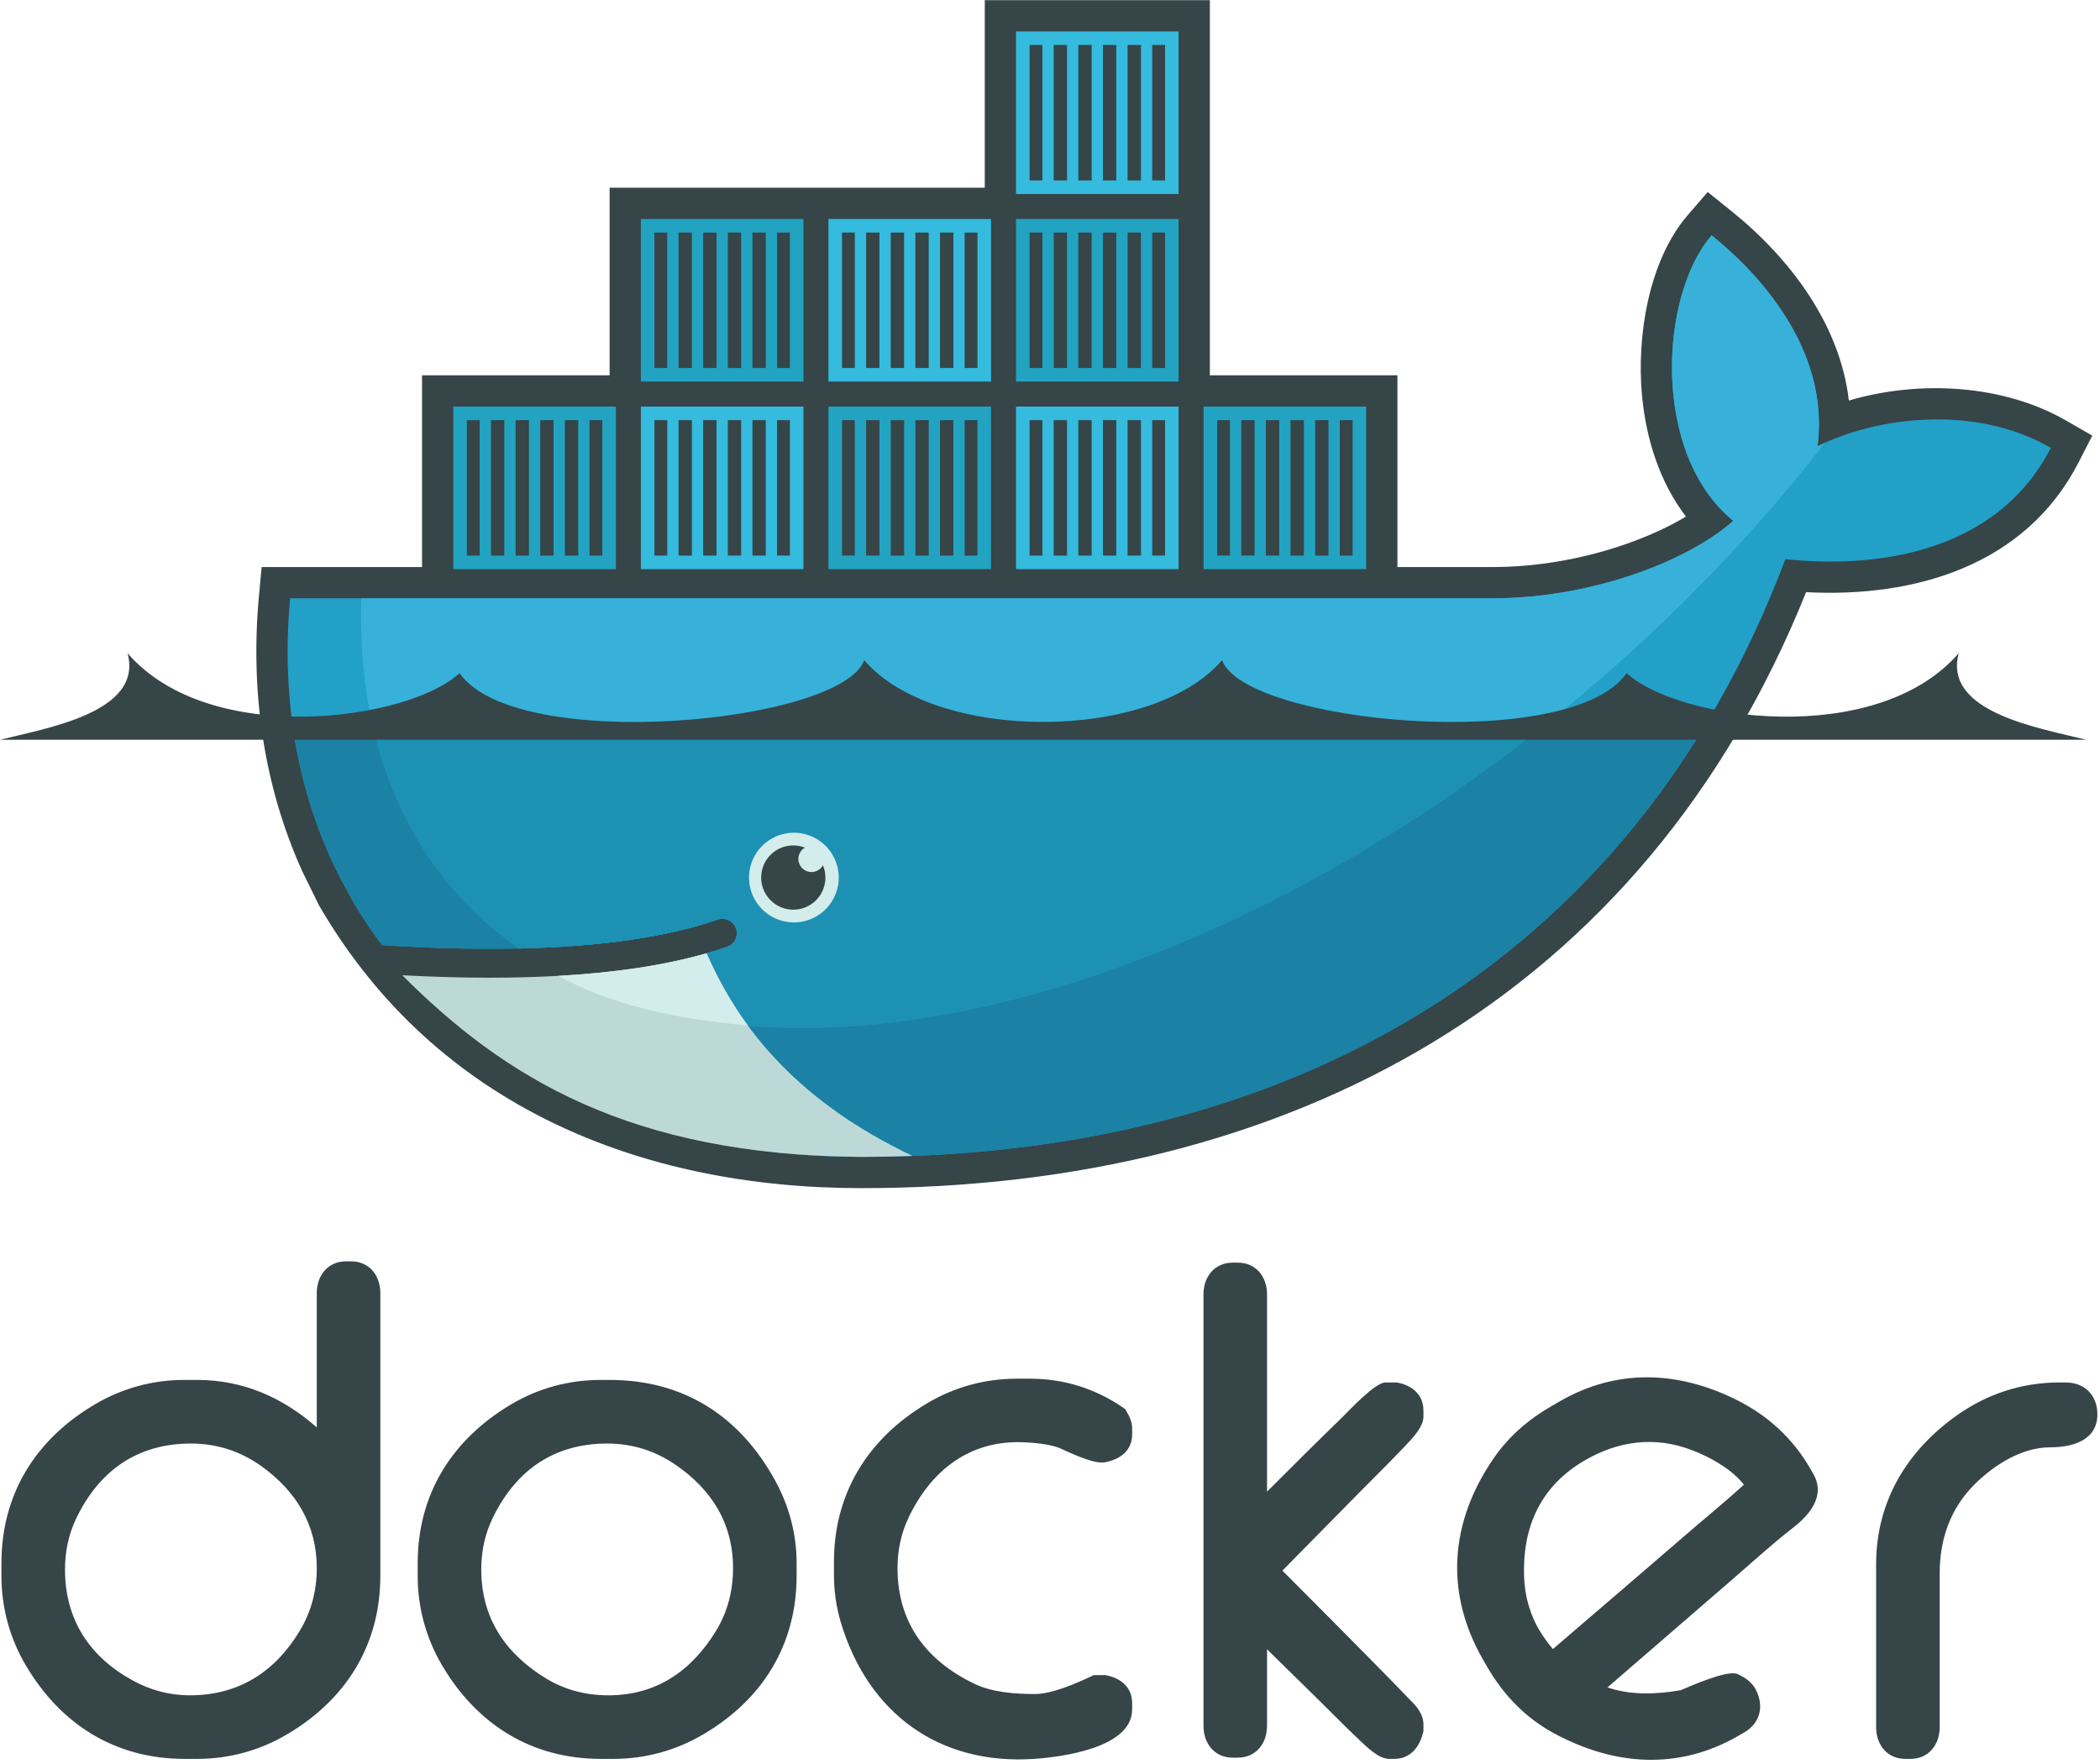
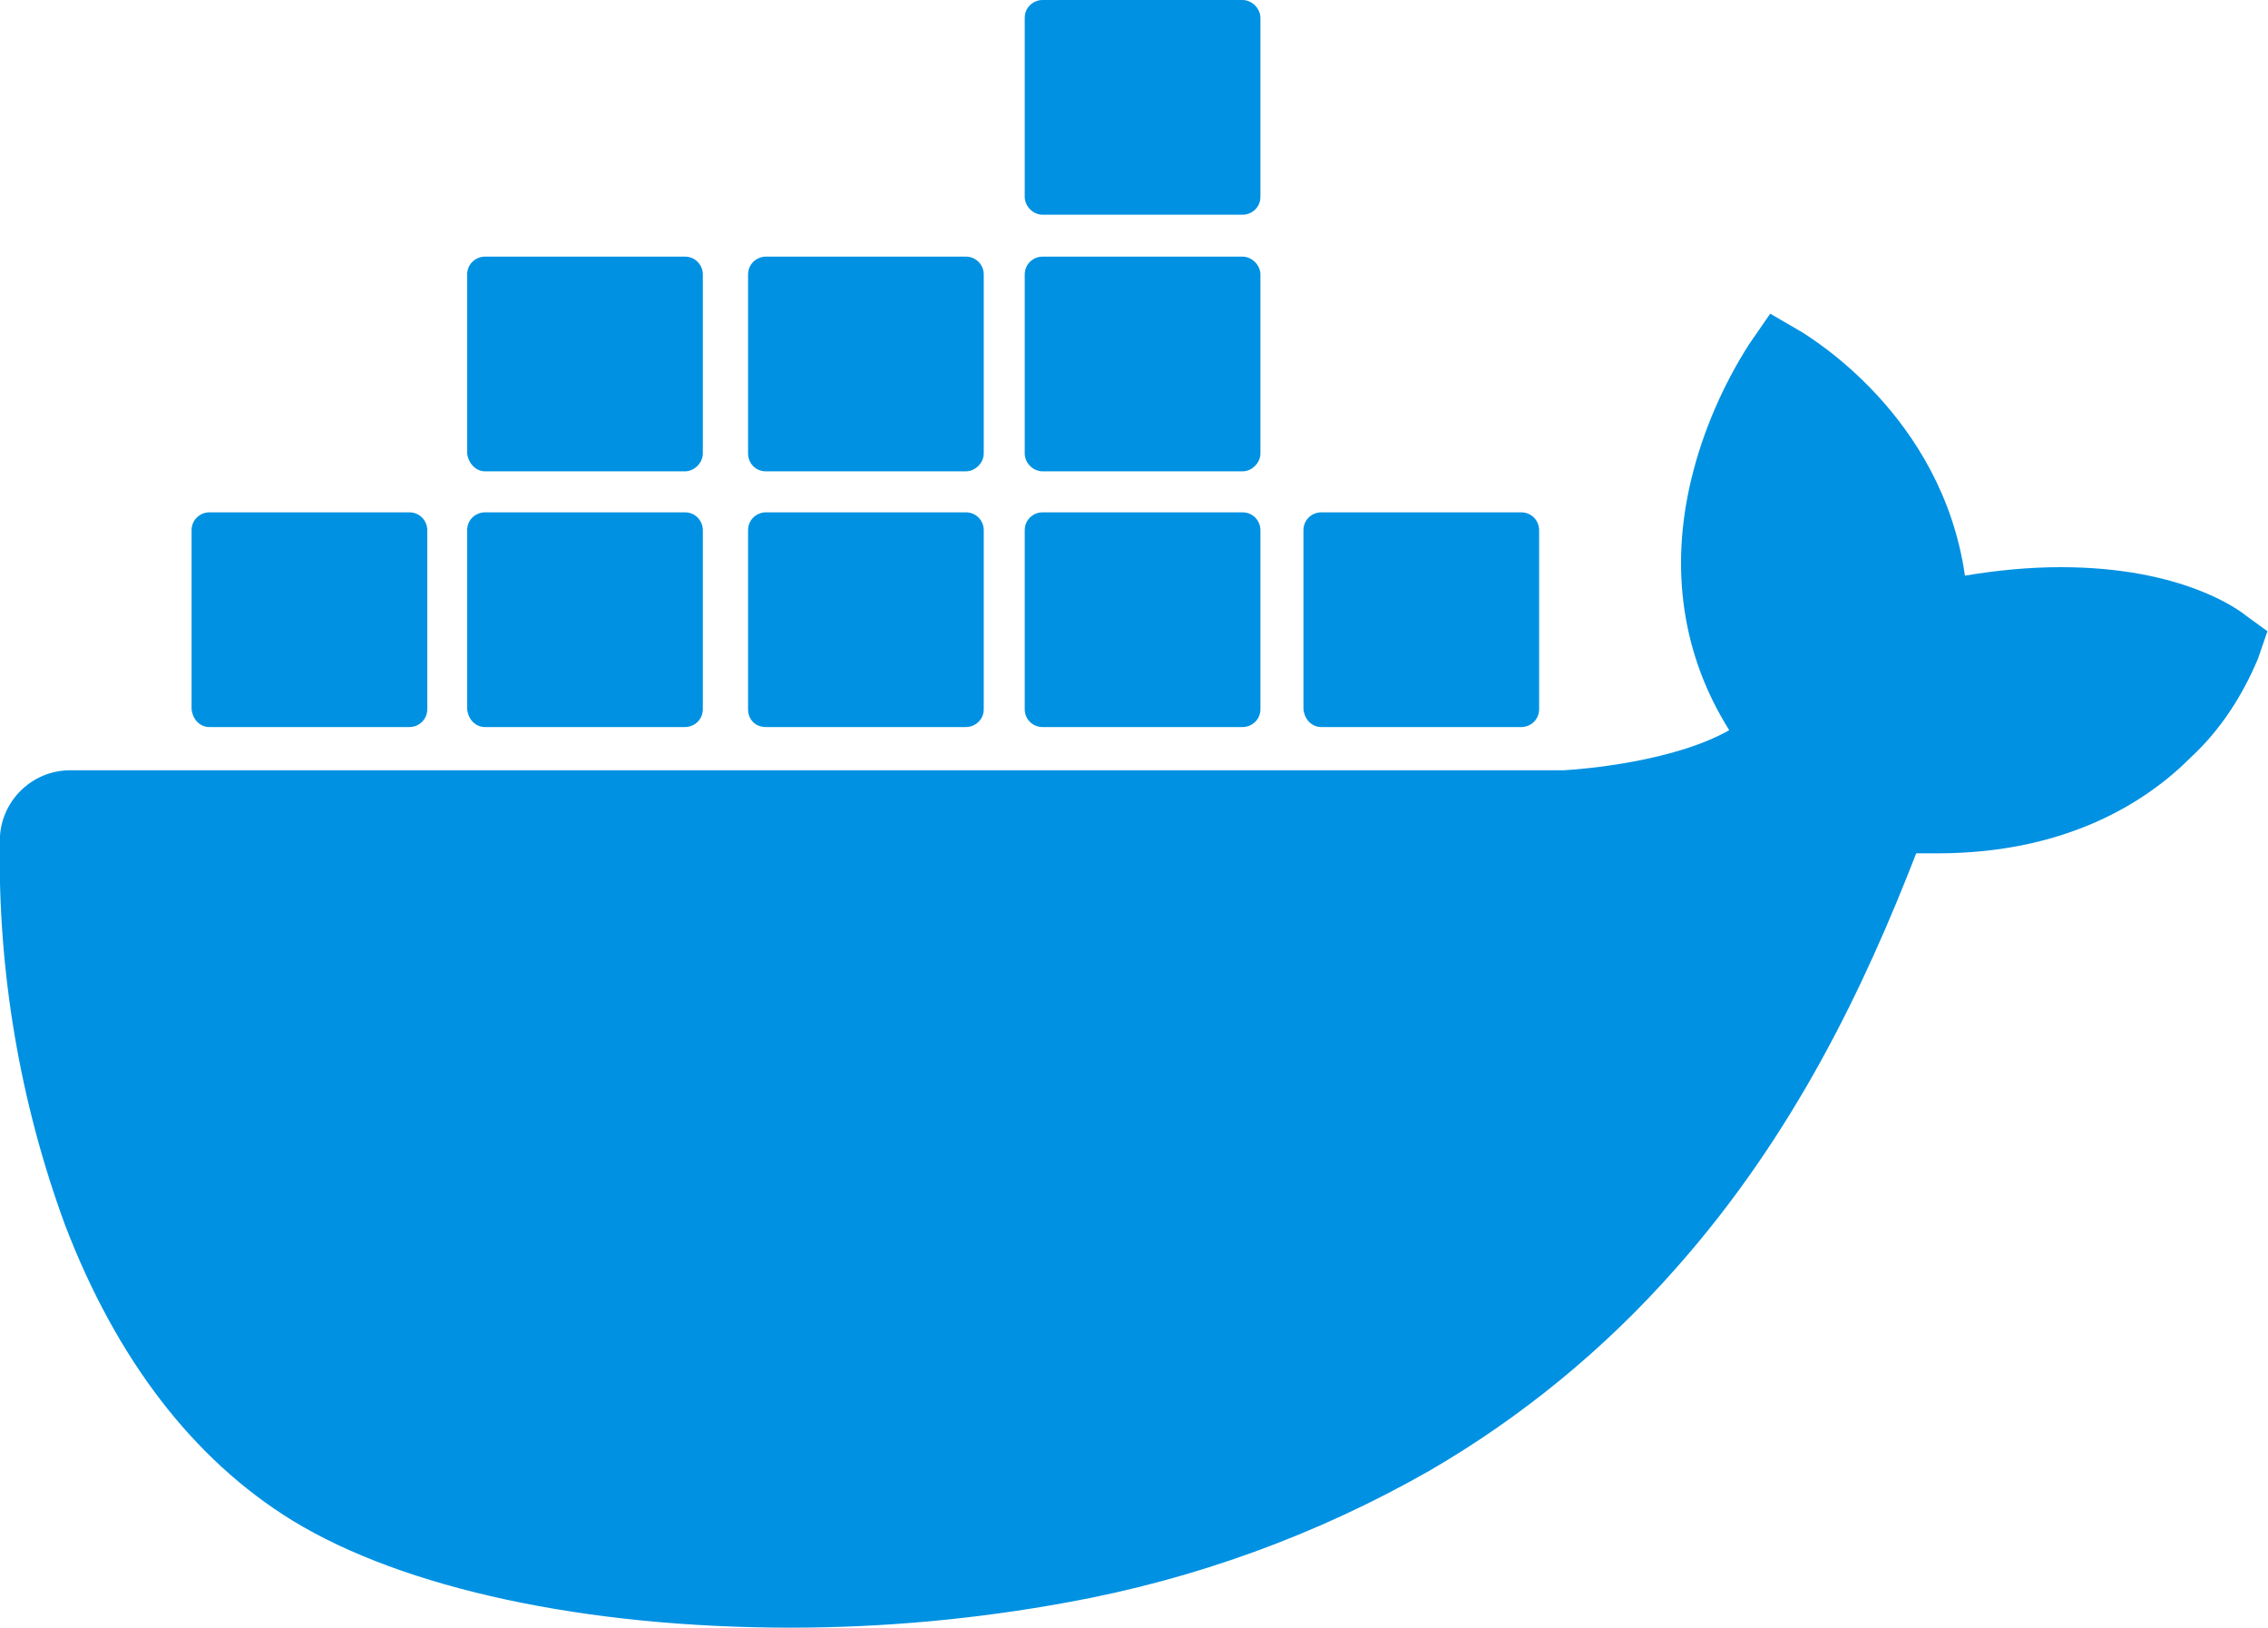
- <svg xmlns="http://www.w3.org/2000/svg" width="2500" height="2100" viewBox="0 0 256 215">
-   <g fill="none" fill-rule="evenodd">
-     <path d="M38.617 173.984v-16.362c0-2.15 1.344-3.877 3.57-3.877h.616c2.225 0 3.563 1.729 3.563 3.877v34.447c0 8.4-4.15 15.084-11.382 19.342a21.374 21.374 0 0 1-10.945 2.985h-1.537c-8.402 0-15.077-4.153-19.342-11.38a21.314 21.314 0 0 1-2.984-10.947v-1.535c0-8.403 4.152-15.083 11.378-19.349a21.298 21.298 0 0 1 10.948-2.985h1.537c5.686 0 10.51 2.204 14.578 5.784zM7.924 191.3c0 6.068 2.941 10.63 8.258 13.54 2.15 1.176 4.484 1.808 6.937 1.808 5.956 0 10.374-2.81 13.421-7.857 1.417-2.348 2.077-4.917 2.077-7.648 0-5.26-2.49-9.365-6.729-12.414-2.57-1.848-5.463-2.775-8.618-2.775-6.492 0-11.164 3.28-13.968 9.106-.946 1.97-1.378 4.061-1.378 6.24zm65.324-23.1h1.074c8.978 0 15.806 4.355 20.133 12.192 1.73 3.135 2.656 6.557 2.656 10.142v1.535c0 8.4-4.142 15.093-11.385 19.343-3.353 1.967-7.057 2.984-10.943 2.984h-1.535c-8.402 0-15.079-4.153-19.342-11.38a21.316 21.316 0 0 1-2.987-10.947v-1.535c0-8.404 4.169-15.062 11.377-19.347 3.351-1.991 7.058-2.987 10.952-2.987zm-14.58 23.1c0 5.89 2.89 10.223 7.865 13.27 2.336 1.43 4.909 2.078 7.638 2.078 5.82 0 10.122-2.951 13.116-7.863 1.428-2.342 2.074-4.915 2.074-7.642 0-5.477-2.638-9.661-7.148-12.693-2.471-1.663-5.222-2.496-8.198-2.496-6.492 0-11.164 3.28-13.967 9.106-.948 1.97-1.38 4.061-1.38 6.24zm70.656-14.727c-1.17-.548-3.36-.73-4.624-.778-6.474-.244-11.158 3.402-13.906 9.113-.949 1.97-1.382 4.055-1.382 6.235 0 6.637 3.485 11.284 9.409 14.117 2.164 1.034 4.958 1.23 7.323 1.23 2.08 0 5.02-1.274 6.866-2.151l.32-.152h1.433l.158.032c1.762.367 3.092 1.484 3.092 3.38v.767c0 4.718-8.622 5.798-11.912 6.028-11.61.803-20.293-5.573-23.603-16.647-.575-1.923-.834-3.833-.834-5.837v-1.533c0-8.403 4.17-15.059 11.377-19.34 3.351-1.99 7.057-2.99 10.95-2.99h1.536c4.13 0 7.934 1.173 11.344 3.502l.28.194.177.292c.368.61.685 1.316.685 2.042v.767c0 1.978-1.48 3.042-3.266 3.386l-.148.026h-.458c-1.156 0-3.785-1.197-4.817-1.683zm25.134 5.247c3.01-3.014 6.03-6.022 9.085-8.986.851-.827 4.074-4.327 5.343-4.327h1.388l.158.033c1.768.367 3.092 1.486 3.092 3.386v.766c0 1.296-1.518 2.802-2.355 3.689-1.78 1.887-3.654 3.712-5.476 5.56l-9.362 9.504c4.031 4.04 8.058 8.083 12.056 12.154a313.304 313.304 0 0 1 3.301 3.396c.385.405.953.909 1.276 1.47.347.526.56 1.119.56 1.752v.8l-.045.185c-.435 1.768-1.557 3.194-3.516 3.194h-.617c-1.282 0-2.73-1.45-3.608-2.279-1.81-1.706-3.557-3.5-5.331-5.243l-5.949-5.84v9.334c0 2.15-1.346 3.878-3.569 3.878h-.61c-2.226 0-3.57-1.728-3.57-3.878v-52.596c0-2.15 1.345-3.87 3.57-3.87h.61c2.223 0 3.569 1.72 3.569 3.87v24.048zm96.577-13.313h.77c2.324 0 3.875 1.566 3.875 3.877 0 3.208-3.067 4.029-5.72 4.029-3.48 0-6.803 2.107-9.202 4.47-2.991 2.949-4.3 6.726-4.3 10.878v18.759c0 2.15-1.343 3.876-3.57 3.876h-.612c-2.227 0-3.569-1.725-3.569-3.876v-19.836c0-7.617 3.708-13.835 9.89-18.196 3.691-2.605 7.919-3.98 12.438-3.98zm-55.074 37.176c2.82.985 6.035.844 8.928.34 1.48-.629 5.264-2.28 6.656-2.038l.217.037.2.098c.85.412 1.661.995 2.095 1.86 1.014 2.027.527 4.065-1.465 5.216l-.663.383c-7.35 4.242-15.168 3.654-22.495-.308-3.503-1.894-6.183-4.705-8.16-8.132l-.462-.801c-4.719-8.172-4.082-16.768 1.24-24.539 1.837-2.686 4.238-4.761 7.045-6.384l1.062-.613c6.922-3.996 14.341-3.722 21.45-.215 3.823 1.886 6.92 4.697 9.054 8.394l.384.666c1.55 2.686-.458 5.026-2.531 6.626-2.406 1.856-4.835 4.09-7.141 6.08-5.142 4.439-10.276 8.888-15.414 13.33zm-6.655-4.674c5.75-4.93 11.502-9.865 17.237-14.816 1.96-1.69 4.109-3.444 6.053-5.221-1.56-1.966-4.166-3.383-6.38-4.228-4.47-1.703-8.877-1.131-12.976 1.235-5.365 3.098-7.65 8.031-7.45 14.17.08 2.418.73 4.748 2.013 6.805.452.725.957 1.406 1.503 2.055zM147.488 45.732h22.866v23.375h11.561c5.34 0 10.831-.951 15.887-2.664 2.485-.843 5.273-2.015 7.724-3.49-3.228-4.214-4.876-9.535-5.36-14.78-.66-7.135.78-16.421 5.608-22.005l2.404-2.78 2.864 2.303c7.211 5.793 13.276 13.889 14.345 23.118 8.683-2.554 18.878-1.95 26.531 2.467l3.14 1.812-1.652 3.226C246.933 68.946 233.4 72.86 220.17 72.167c-19.797 49.309-62.898 72.653-115.157 72.653-27 0-51.77-10.093-65.876-34.047l-.231-.39-2.055-4.182c-4.768-10.544-6.352-22.095-5.278-33.637l.323-3.457H51.45V45.732h22.865V22.866h45.733V0h27.44v45.732" fill="#364548" />
-     <path d="M221.57 54.38c1.533-11.916-7.384-21.275-12.914-25.719-6.373 7.368-7.363 26.678 2.635 34.808-5.58 4.956-17.337 9.448-29.376 9.448H35.37c-1.17 12.567 1.036 24.14 6.075 34.045l1.667 3.05a56.536 56.536 0 0 0 3.455 5.184c6.025.387 11.58.52 16.662.408h.002c9.987-.22 18.136-1.4 24.312-3.54a1.761 1.761 0 0 1 1.153 3.326c-.822.286-1.678.552-2.562.805h-.003c-4.863 1.389-10.078 2.323-16.806 2.738.4.007-.416.06-.418.06-.229.015-.517.048-.747.06-2.648.149-5.506.18-8.428.18-3.196 0-6.343-.06-9.862-.24l-.09.06c12.21 13.724 31.302 21.955 55.234 21.955 50.648 0 93.608-22.452 112.632-72.857 13.496 1.385 26.467-2.057 32.367-13.575-9.398-5.423-21.484-3.694-28.443-.196" fill="#22A0C8" />
-     <path d="M221.57 54.38c1.533-11.916-7.384-21.275-12.914-25.719-6.373 7.368-7.363 26.678 2.635 34.808-5.58 4.956-17.337 9.448-29.376 9.448H44.048c-.598 19.246 6.544 33.855 19.18 42.687h.003c9.987-.22 18.136-1.4 24.312-3.54a1.761 1.761 0 0 1 1.153 3.326c-.822.286-1.678.552-2.562.805h-.003c-4.863 1.389-10.526 2.443-17.254 2.858-.002 0-.163-.155-.165-.155 17.237 8.842 42.23 8.81 70.885-2.197 32.13-12.344 62.029-35.86 82.89-62.757-.314.142-.62.287-.917.436" fill="#37B1D9" />
-     <path d="M35.645 88.186c.91 6.732 2.88 13.035 5.8 18.776l1.667 3.05a56.432 56.432 0 0 0 3.455 5.184c6.026.387 11.581.52 16.664.408 9.987-.22 18.136-1.4 24.312-3.54a1.761 1.761 0 0 1 1.153 3.326c-.822.286-1.678.552-2.562.805h-.003c-4.863 1.389-10.496 2.383-17.224 2.799-.231.014-.634.017-.867.03-2.646.148-5.475.239-8.398.239-3.195 0-6.463-.061-9.98-.24 12.21 13.724 31.42 21.985 55.352 21.985 43.36 0 81.084-16.458 102.979-52.822H35.645" fill="#1B81A5" />
-     <path d="M45.367 88.186c2.592 11.82 8.821 21.099 17.864 27.418 9.987-.22 18.136-1.4 24.312-3.54a1.761 1.761 0 0 1 1.153 3.326c-.822.286-1.678.552-2.562.805h-.003c-4.863 1.389-10.615 2.383-17.344 2.799 17.236 8.84 42.157 8.713 70.81-2.293 17.334-6.66 34.017-16.574 48.984-28.515H45.367" fill="#1D91B4" />
-     <path d="M55.26 49.543h19.818v19.818H55.26V49.543zm1.651 1.652h1.564V67.71h-1.564V51.195zm2.94 0h1.627V67.71h-1.626V51.195zm3.002 0h1.627V67.71h-1.627V51.195zm3.004 0h1.626V67.71h-1.626V51.195zm3.003 0h1.626V67.71H68.86V51.195zm3.002 0h1.565V67.71h-1.565V51.195zM78.126 26.677h19.819v19.817h-19.82V26.677zm1.652 1.652h1.563v16.514h-1.563V28.329zm2.94 0h1.626v16.514h-1.625V28.329zm3.002 0h1.626v16.514H85.72V28.329zm3.003 0h1.626v16.514h-1.626V28.329zm3.003 0h1.627v16.514h-1.627V28.329zm3.002 0h1.566v16.514h-1.566V28.329z" fill="#23A3C2" />
-     <path d="M78.126 49.543h19.819v19.818h-19.82V49.543zm1.652 1.652h1.563V67.71h-1.563V51.195zm2.94 0h1.626V67.71h-1.625V51.195zm3.002 0h1.626V67.71H85.72V51.195zm3.003 0h1.626V67.71h-1.626V51.195zm3.003 0h1.627V67.71h-1.627V51.195zm3.002 0h1.566V67.71h-1.566V51.195z" fill="#34BBDE" />
-     <path d="M100.993 49.543h19.818v19.818h-19.818V49.543zm1.651 1.652h1.563V67.71h-1.563V51.195zm2.94 0h1.626V67.71h-1.626V51.195zm3.003 0h1.626V67.71h-1.626V51.195zm3.003 0h1.626V67.71h-1.626V51.195zm3.002 0h1.628V67.71h-1.628V51.195zm3.003 0h1.564V67.71h-1.564V51.195z" fill="#23A3C2" />
-     <path d="M100.993 26.677h19.818v19.817h-19.818V26.677zm1.651 1.652h1.563v16.514h-1.563V28.329zm2.94 0h1.626v16.514h-1.626V28.329zm3.003 0h1.626v16.514h-1.626V28.329zm3.003 0h1.626v16.514h-1.626V28.329zm3.002 0h1.628v16.514h-1.628V28.329zm3.003 0h1.564v16.514h-1.564V28.329zM123.859 49.543h19.818v19.818h-19.818V49.543zm1.652 1.652h1.563V67.71h-1.563V51.195zm2.94 0h1.626V67.71h-1.626V51.195zm3.002 0h1.626V67.71h-1.626V51.195zm3.003 0h1.627V67.71h-1.627V51.195zm3.003 0h1.627V67.71h-1.627V51.195zm3.003 0h1.564V67.71h-1.564V51.195z" fill="#34BBDE" />
-     <path d="M123.859 26.677h19.818v19.817h-19.818V26.677zm1.652 1.652h1.563v16.514h-1.563V28.329zm2.94 0h1.626v16.514h-1.626V28.329zm3.002 0h1.626v16.514h-1.626V28.329zm3.003 0h1.627v16.514h-1.627V28.329zm3.003 0h1.627v16.514h-1.627V28.329zm3.003 0h1.564v16.514h-1.564V28.329z" fill="#23A3C2" />
-     <path d="M123.859 3.81h19.818V23.63h-19.818V3.81zm1.652 1.651h1.563v16.516h-1.563V5.46zm2.94 0h1.626v16.516h-1.626V5.46zm3.002 0h1.626v16.516h-1.626V5.46zm3.003 0h1.627v16.516h-1.627V5.46zm3.003 0h1.627v16.516h-1.627V5.46zm3.003 0h1.564v16.516h-1.564V5.46z" fill="#34BBDE" />
-     <path d="M146.725 49.543h19.818v19.818h-19.818V49.543zm1.65 1.652h1.565V67.71h-1.564V51.195zm2.94 0h1.627V67.71h-1.626V51.195zm3.004 0h1.627V67.71h-1.627V51.195zm3.002 0h1.627V67.71h-1.627V51.195zm3.004 0h1.626V67.71h-1.626V51.195zm3.002 0h1.564V67.71h-1.564V51.195z" fill="#23A3C2" />
-     <path d="M96.704 101.492a5.468 5.468 0 1 1-.002 10.935 5.468 5.468 0 0 1 .002-10.935" fill="#D3ECEC" />
-     <path d="M96.704 103.043c.5 0 .977.094 1.417.265a1.598 1.598 0 0 0 .798 2.98c.605 0 1.13-.335 1.402-.831a3.915 3.915 0 1 1-3.617-2.414M0 90.162h254.327c-5.537-1.404-17.52-3.302-15.544-10.56-10.07 11.652-34.353 8.175-40.482 2.43-6.824 9.898-46.554 6.135-49.325-1.576-8.556 10.041-35.067 10.041-43.623 0-2.773 7.711-42.502 11.474-49.327 1.575-6.128 5.746-30.41 9.223-40.48-2.428C17.522 86.86 5.539 88.758 0 90.163" fill="#364548" />
-     <path d="M111.237 140.89c-13.54-6.425-20.971-15.16-25.106-24.694-5.03 1.435-11.075 2.353-18.1 2.747-2.646.148-5.43.224-8.35.224-3.368 0-6.917-.1-10.643-.297 12.417 12.41 27.692 21.964 55.976 22.138 2.088 0 4.16-.04 6.223-.118" fill="#BDD9D7" />
-     <path d="M91.16 124.994c-1.873-2.543-3.69-5.739-5.026-8.8-5.03 1.437-11.077 2.355-18.103 2.75 4.826 2.619 11.727 5.046 23.13 6.05" fill="#D3ECEC" />
+ <svg xmlns="http://www.w3.org/2000/svg" version="1.1" id="Layer_1" x="0px" y="0px" viewBox="0 0 122.88 88.17" style="enable-background:new 0 0 122.88 88.17" xml:space="preserve">
+   <style type="text/css">.st0{fill:#0091E2;}</style>
+   <g>
+     <path class="st0" d="M121.68,33.34c-0.34-0.28-3.42-2.62-10.03-2.62c-1.71,0-3.48,0.17-5.19,0.46c-1.25-8.72-8.49-12.94-8.78-13.16 l-1.77-1.03l-1.14,1.65c-1.42,2.22-2.51,4.73-3.13,7.29c-1.2,4.96-0.46,9.63,2.05,13.62c-3.02,1.71-7.92,2.11-8.95,2.17l-80.93,0 c-2.11,0-3.82,1.71-3.82,3.82c-0.11,7.07,1.08,14.13,3.53,20.8c2.79,7.29,6.95,12.71,12.31,16.01c6.04,3.7,15.9,5.81,27.01,5.81 c5.01,0,10.03-0.46,14.99-1.37c6.9-1.25,13.51-3.65,19.6-7.12c5.02-2.91,9.52-6.61,13.34-10.94c6.44-7.24,10.26-15.33,13.05-22.51 c0.4,0,0.74,0,1.14,0c7.01,0,11.34-2.79,13.73-5.19c1.6-1.48,2.79-3.31,3.65-5.36l0.51-1.48L121.68,33.34L121.68,33.34z M71.59,39.38h10.83c0.51,0,0.97-0.4,0.97-0.97v-9.69c0-0.51-0.4-0.97-0.97-0.97l0,0l-10.83,0c-0.51,0-0.97,0.4-0.97,0.97l0,0v9.69 C70.68,38.98,71.08,39.38,71.59,39.38L71.59,39.38z M56.49,11.63h10.83c0.51,0,0.97-0.4,0.97-0.97V0.97c0-0.51-0.46-0.97-0.97-0.97 L56.49,0c-0.51,0-0.97,0.4-0.97,0.97l0,0v9.69C55.52,11.17,55.97,11.63,56.49,11.63L56.49,11.63z M56.49,25.53h10.83 c0.51,0,0.97-0.46,0.97-0.97v-9.69c0-0.51-0.46-0.97-0.97-0.97H56.49c-0.51,0-0.97,0.4-0.97,0.97l0,0v9.69 C55.52,25.08,55.97,25.53,56.49,25.53L56.49,25.53z M41.5,25.53h10.83c0.51,0,0.97-0.46,0.97-0.97v-9.69c0-0.51-0.4-0.97-0.97-0.97 l0,0H41.5c-0.51,0-0.97,0.4-0.97,0.97l0,0v9.69C40.53,25.08,40.93,25.53,41.5,25.53L41.5,25.53z M26.28,25.53h10.83 c0.51,0,0.97-0.46,0.97-0.97v-9.69c0-0.51-0.4-0.97-0.97-0.97l0,0H26.28c-0.51,0-0.97,0.4-0.97,0.97v9.69 C25.37,25.08,25.77,25.53,26.28,25.53L26.28,25.53z M56.49,39.38h10.83c0.51,0,0.97-0.4,0.97-0.97v-9.69c0-0.51-0.4-0.97-0.97-0.97 l0,0l-10.83,0c-0.51,0-0.97,0.4-0.97,0.97l0,0v9.69C55.52,38.98,55.97,39.38,56.49,39.38L56.49,39.38L56.49,39.38z M41.5,39.38 h10.83c0.51,0,0.97-0.4,0.97-0.97l0,0v-9.69c0-0.51-0.4-0.97-0.97-0.97l0,0l-10.83,0c-0.51,0-0.97,0.4-0.97,0.97l0,0v9.69 C40.53,38.98,40.93,39.38,41.5,39.38L41.5,39.38L41.5,39.38z M26.28,39.38h10.83c0.51,0,0.97-0.4,0.97-0.97l0,0v-9.69 c0-0.51-0.4-0.97-0.97-0.97l0,0l-10.83,0c-0.51,0-0.97,0.4-0.97,0.97v9.69C25.37,38.98,25.77,39.38,26.28,39.38L26.28,39.38z M11.35,39.38h10.83c0.51,0,0.97-0.4,0.97-0.97l0,0v-9.69c0-0.51-0.4-0.97-0.97-0.97l0,0l-10.83,0c-0.51,0-0.97,0.4-0.97,0.97l0,0 v9.69C10.44,38.98,10.84,39.38,11.35,39.38L11.35,39.38L11.35,39.38z" />
  </g>
</svg>
